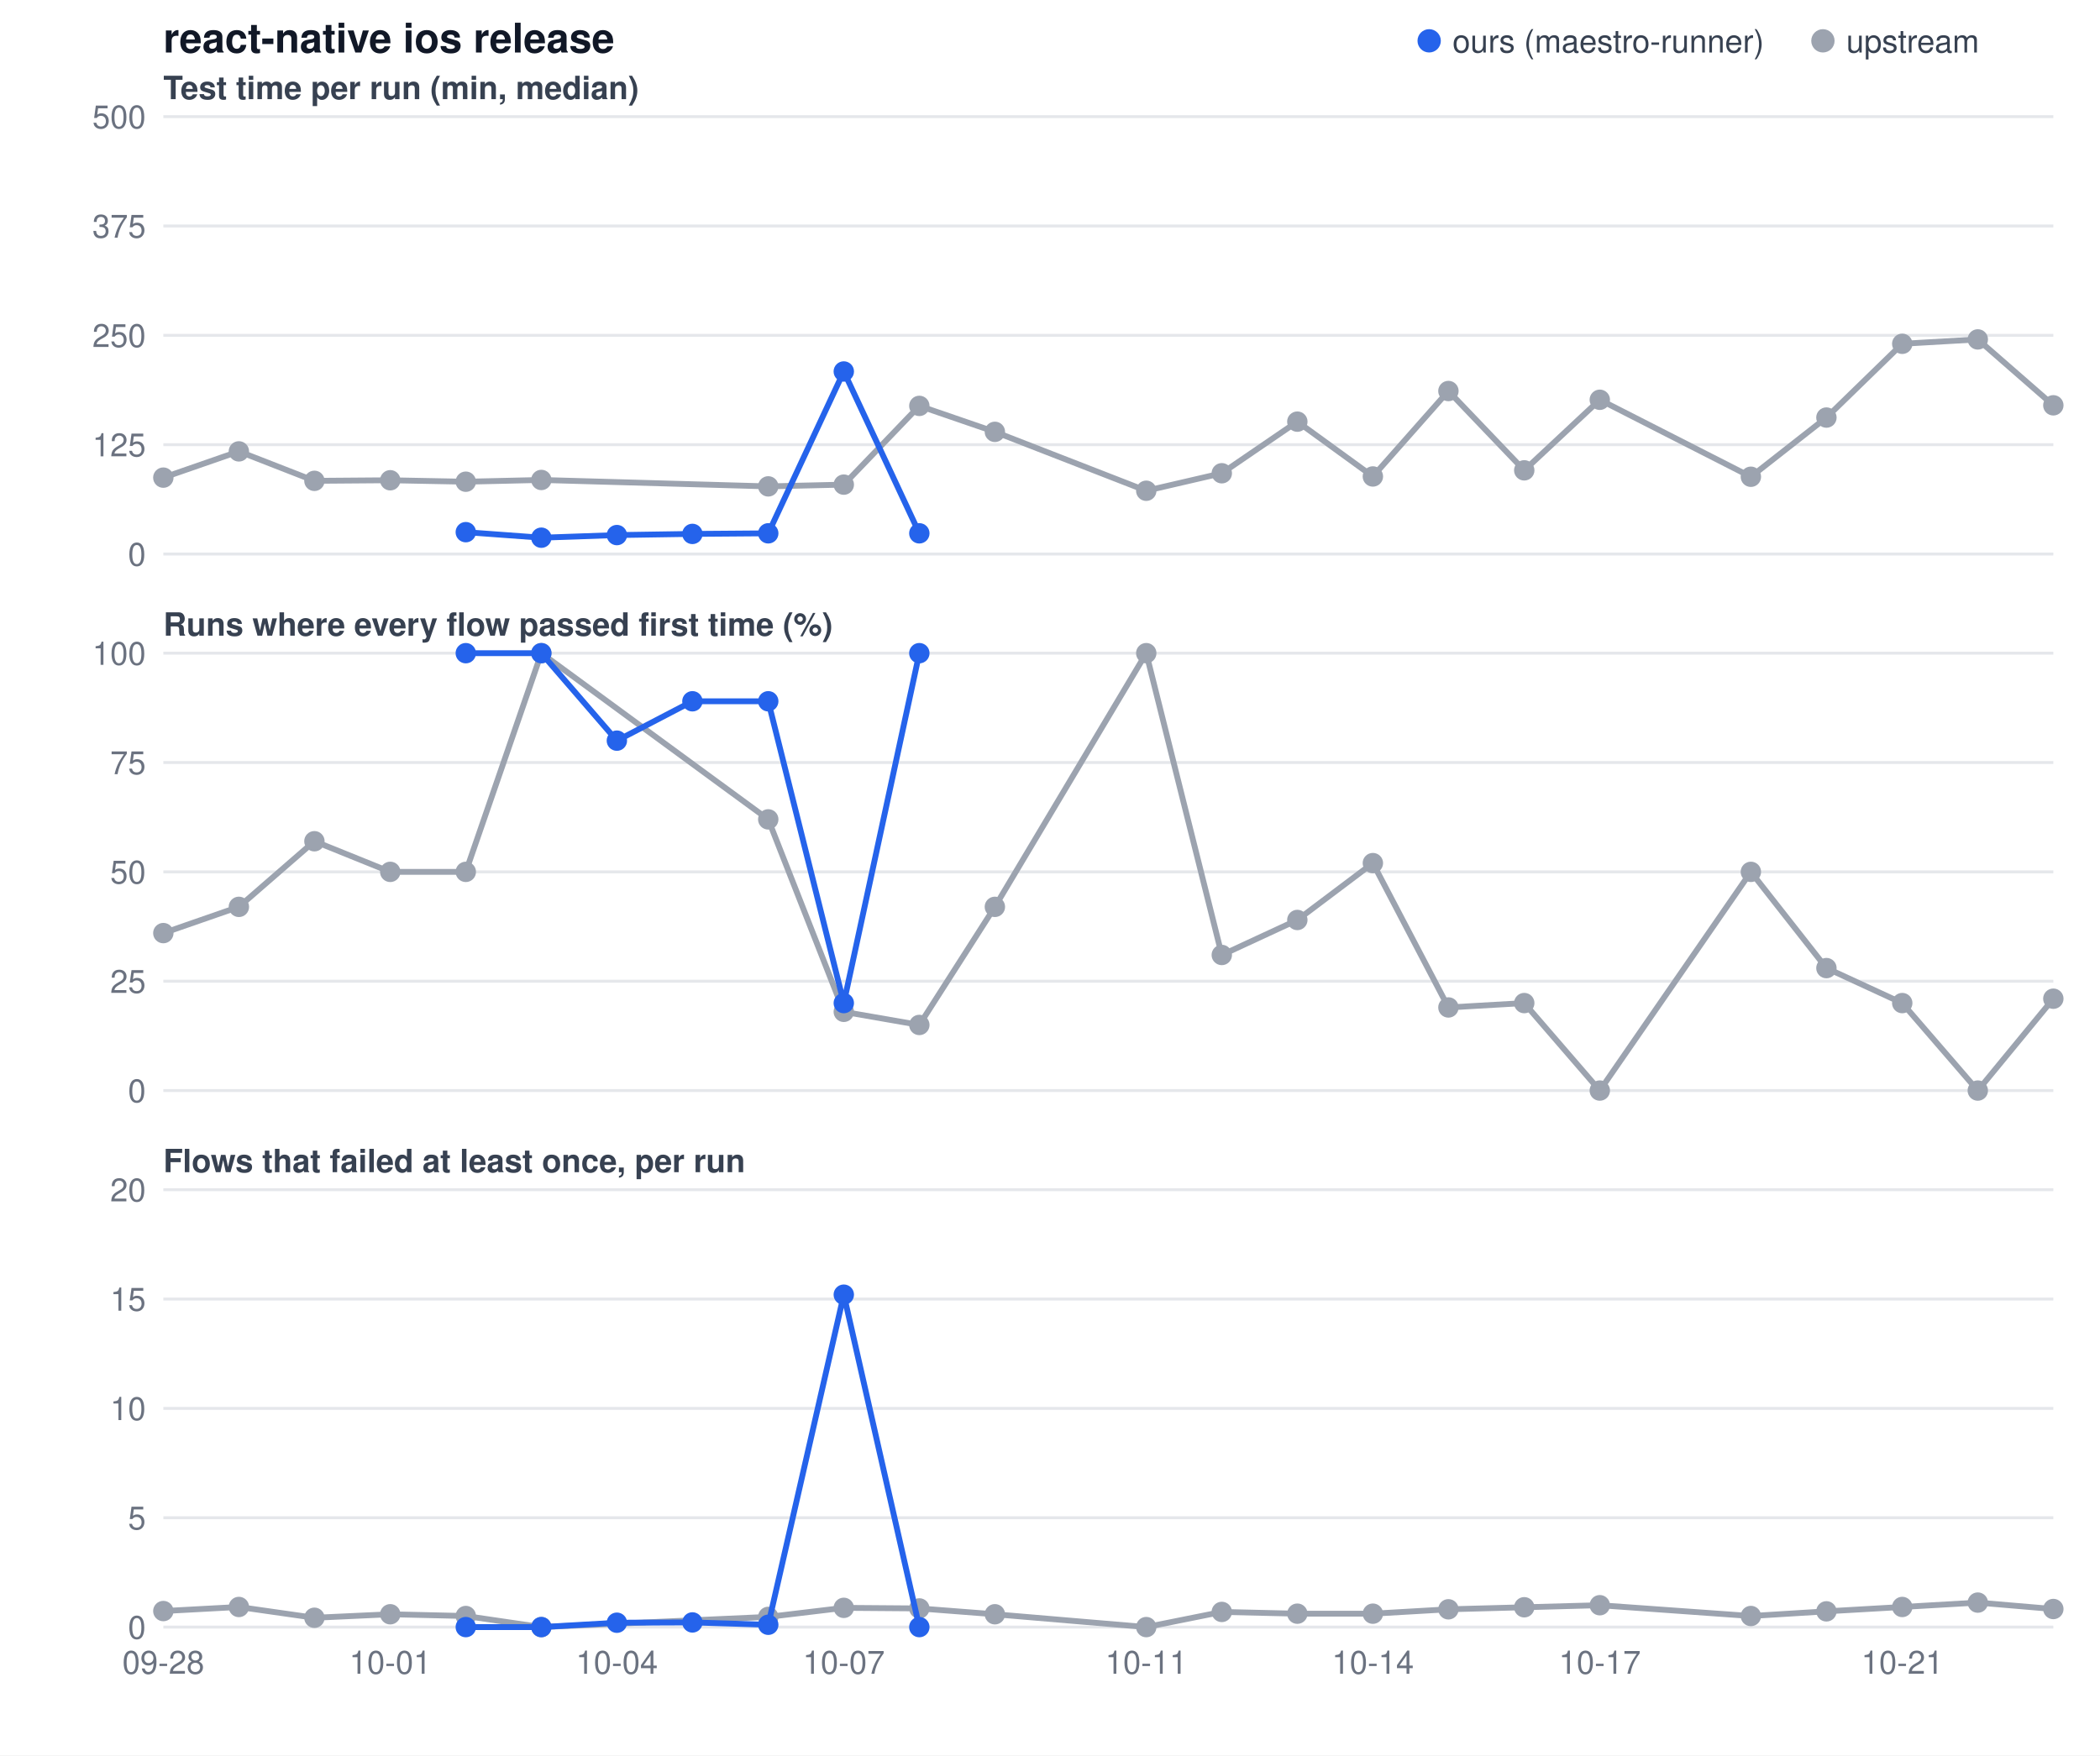
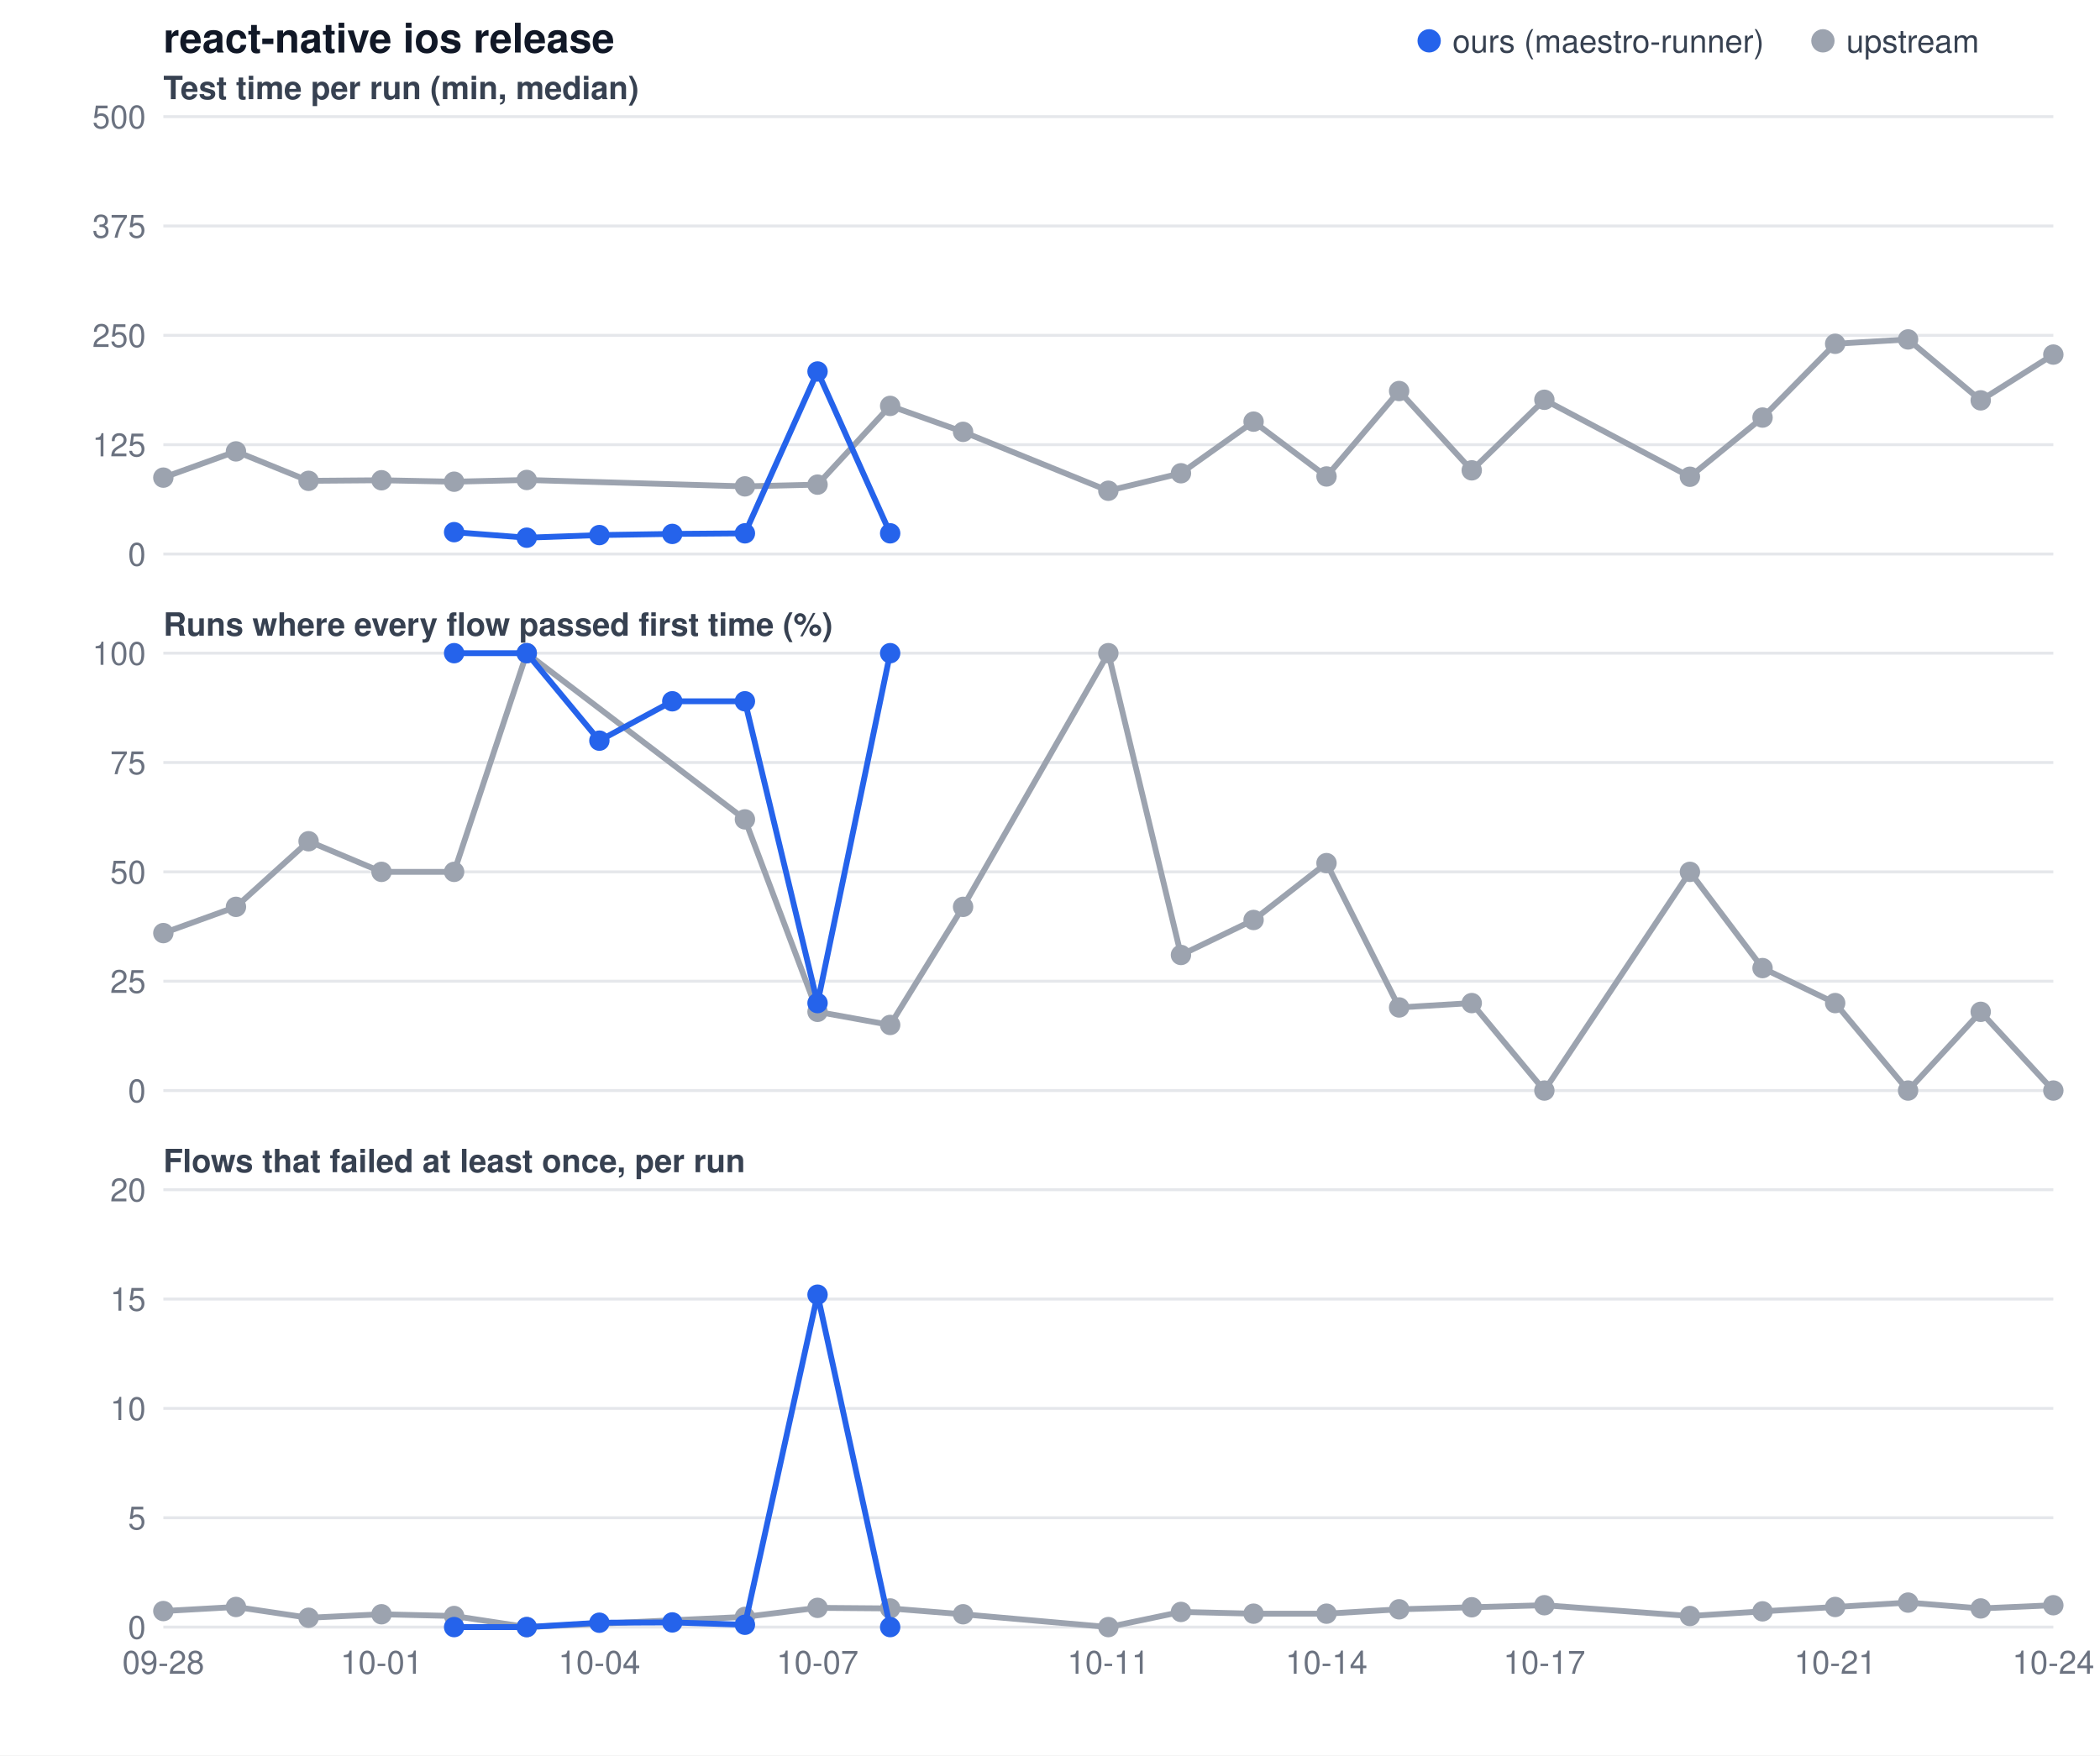
<svg xmlns="http://www.w3.org/2000/svg" width="720" height="602" font-family="-apple-system,Segoe UI,Helvetica,Arial,sans-serif" font-size="11">
  <rect width="100%" height="100%" fill="#ffffff" />
  <text x="56" y="18" font-size="14" font-weight="600" fill="#111827">react-native ios release</text>
  <circle cx="490" cy="14" r="4" fill="#2563eb" />
  <text x="498" y="18" fill="#374151">ours (maestro-runner)</text>
  <circle cx="625" cy="14" r="4" fill="#9ca3af" />
  <text x="633" y="18" fill="#374151">upstream</text>
  <text x="56" y="34" fill="#374151" font-weight="600">Test time per run (min, median)</text>
  <line x1="56" x2="704" y1="190.0" y2="190.0" stroke="#e5e7eb" />
  <text x="50" y="194.0" text-anchor="end" fill="#6b7280">0</text>
  <line x1="56" x2="704" y1="152.5" y2="152.5" stroke="#e5e7eb" />
  <text x="50" y="156.5" text-anchor="end" fill="#6b7280">125</text>
  <line x1="56" x2="704" y1="115.0" y2="115.0" stroke="#e5e7eb" />
  <text x="50" y="119.0" text-anchor="end" fill="#6b7280">250</text>
  <line x1="56" x2="704" y1="77.5" y2="77.5" stroke="#e5e7eb" />
  <text x="50" y="81.5" text-anchor="end" fill="#6b7280">375</text>
  <line x1="56" x2="704" y1="40.0" y2="40.0" stroke="#e5e7eb" />
  <text x="50" y="44.0" text-anchor="end" fill="#6b7280">500</text>
-   <polyline fill="none" stroke="#9ca3af" stroke-width="2" points="56.0,163.8 81.9,154.8 107.8,164.9 133.8,164.7 159.7,165.2 185.6,164.6 263.4,166.8 289.3,166.2 315.2,139.2 341.1,148.1 393.0,168.3 418.9,162.3 444.8,144.6 470.7,163.4 496.6,134.1 522.6,161.3 548.5,137.1 600.3,163.5 626.2,143.2 652.2,117.9 678.1,116.4 704.0,139.0" />
+   <polyline fill="none" stroke="#9ca3af" stroke-width="2" points="56.0,163.8 80.9,154.8 105.8,164.9 130.8,164.7 155.7,165.2 180.6,164.6 255.4,166.8 280.3,166.2 305.2,139.2 330.2,148.1 380.0,168.3 404.9,162.3 429.8,144.6 454.8,163.4 479.7,134.1 504.6,161.3 529.5,137.1 579.4,163.5 604.3,143.2 629.2,117.9 654.2,116.4 679.1,137.3 704.0,121.6" />
  <circle cx="56.0" cy="163.8" r="3.5" fill="#9ca3af" />
-   <circle cx="81.9" cy="154.8" r="3.5" fill="#9ca3af" />
-   <circle cx="107.8" cy="164.9" r="3.5" fill="#9ca3af" />
-   <circle cx="133.8" cy="164.7" r="3.5" fill="#9ca3af" />
-   <circle cx="159.7" cy="165.2" r="3.5" fill="#9ca3af" />
-   <circle cx="185.6" cy="164.6" r="3.5" fill="#9ca3af" />
-   <circle cx="263.4" cy="166.8" r="3.5" fill="#9ca3af" />
-   <circle cx="289.3" cy="166.2" r="3.5" fill="#9ca3af" />
-   <circle cx="315.2" cy="139.2" r="3.5" fill="#9ca3af" />
-   <circle cx="341.1" cy="148.1" r="3.5" fill="#9ca3af" />
-   <circle cx="393.0" cy="168.3" r="3.5" fill="#9ca3af" />
-   <circle cx="418.9" cy="162.3" r="3.5" fill="#9ca3af" />
-   <circle cx="444.8" cy="144.6" r="3.5" fill="#9ca3af" />
-   <circle cx="470.7" cy="163.4" r="3.5" fill="#9ca3af" />
-   <circle cx="496.6" cy="134.1" r="3.5" fill="#9ca3af" />
-   <circle cx="522.6" cy="161.3" r="3.5" fill="#9ca3af" />
-   <circle cx="548.5" cy="137.1" r="3.5" fill="#9ca3af" />
-   <circle cx="600.3" cy="163.5" r="3.5" fill="#9ca3af" />
-   <circle cx="626.2" cy="143.2" r="3.5" fill="#9ca3af" />
-   <circle cx="652.2" cy="117.9" r="3.5" fill="#9ca3af" />
-   <circle cx="678.1" cy="116.4" r="3.5" fill="#9ca3af" />
-   <circle cx="704.0" cy="139.0" r="3.5" fill="#9ca3af" />
-   <polyline fill="none" stroke="#2563eb" stroke-width="2" points="159.7,182.5 185.6,184.4 211.5,183.5 237.4,183.1 263.4,182.9 289.3,127.4 315.2,182.9" />
-   <circle cx="159.7" cy="182.5" r="3.5" fill="#2563eb" />
-   <circle cx="185.6" cy="184.4" r="3.5" fill="#2563eb" />
-   <circle cx="211.5" cy="183.5" r="3.5" fill="#2563eb" />
-   <circle cx="237.4" cy="183.1" r="3.5" fill="#2563eb" />
-   <circle cx="263.4" cy="182.9" r="3.5" fill="#2563eb" />
-   <circle cx="289.3" cy="127.4" r="3.5" fill="#2563eb" />
-   <circle cx="315.2" cy="182.9" r="3.5" fill="#2563eb" />
+   <circle cx="80.9" cy="154.8" r="3.5" fill="#9ca3af" />
+   <circle cx="105.8" cy="164.9" r="3.5" fill="#9ca3af" />
+   <circle cx="130.8" cy="164.7" r="3.5" fill="#9ca3af" />
+   <circle cx="155.7" cy="165.2" r="3.5" fill="#9ca3af" />
+   <circle cx="180.6" cy="164.6" r="3.5" fill="#9ca3af" />
+   <circle cx="255.4" cy="166.8" r="3.5" fill="#9ca3af" />
+   <circle cx="280.3" cy="166.2" r="3.5" fill="#9ca3af" />
+   <circle cx="305.2" cy="139.2" r="3.5" fill="#9ca3af" />
+   <circle cx="330.2" cy="148.1" r="3.5" fill="#9ca3af" />
+   <circle cx="380.0" cy="168.3" r="3.5" fill="#9ca3af" />
+   <circle cx="404.9" cy="162.3" r="3.5" fill="#9ca3af" />
+   <circle cx="429.8" cy="144.6" r="3.5" fill="#9ca3af" />
+   <circle cx="454.8" cy="163.4" r="3.5" fill="#9ca3af" />
+   <circle cx="479.7" cy="134.1" r="3.5" fill="#9ca3af" />
+   <circle cx="504.6" cy="161.3" r="3.5" fill="#9ca3af" />
+   <circle cx="529.5" cy="137.1" r="3.5" fill="#9ca3af" />
+   <circle cx="579.4" cy="163.5" r="3.5" fill="#9ca3af" />
+   <circle cx="604.3" cy="143.2" r="3.5" fill="#9ca3af" />
+   <circle cx="629.2" cy="117.9" r="3.5" fill="#9ca3af" />
+   <circle cx="654.2" cy="116.4" r="3.5" fill="#9ca3af" />
+   <circle cx="679.1" cy="137.3" r="3.5" fill="#9ca3af" />
+   <circle cx="704.0" cy="121.6" r="3.5" fill="#9ca3af" />
+   <polyline fill="none" stroke="#2563eb" stroke-width="2" points="155.7,182.5 180.6,184.4 205.5,183.5 230.5,183.1 255.4,182.9 280.3,127.4 305.2,182.9" />
+   <circle cx="155.7" cy="182.5" r="3.5" fill="#2563eb" />
+   <circle cx="180.6" cy="184.4" r="3.5" fill="#2563eb" />
+   <circle cx="205.5" cy="183.5" r="3.5" fill="#2563eb" />
+   <circle cx="230.5" cy="183.1" r="3.5" fill="#2563eb" />
+   <circle cx="255.4" cy="182.9" r="3.5" fill="#2563eb" />
+   <circle cx="280.3" cy="127.4" r="3.5" fill="#2563eb" />
+   <circle cx="305.2" cy="182.9" r="3.5" fill="#2563eb" />
  <text x="56" y="218" fill="#374151" font-weight="600">Runs where every flow passed first time (%)</text>
  <line x1="56" x2="704" y1="374.0" y2="374.0" stroke="#e5e7eb" />
  <text x="50" y="378.0" text-anchor="end" fill="#6b7280">0</text>
  <line x1="56" x2="704" y1="336.5" y2="336.5" stroke="#e5e7eb" />
  <text x="50" y="340.5" text-anchor="end" fill="#6b7280">25</text>
  <line x1="56" x2="704" y1="299.0" y2="299.0" stroke="#e5e7eb" />
  <text x="50" y="303.0" text-anchor="end" fill="#6b7280">50</text>
  <line x1="56" x2="704" y1="261.5" y2="261.5" stroke="#e5e7eb" />
  <text x="50" y="265.5" text-anchor="end" fill="#6b7280">75</text>
  <line x1="56" x2="704" y1="224.0" y2="224.0" stroke="#e5e7eb" />
  <text x="50" y="228.0" text-anchor="end" fill="#6b7280">100</text>
-   <polyline fill="none" stroke="#9ca3af" stroke-width="2" points="56.0,320.0 81.9,311.0 107.8,288.5 133.8,299.0 159.7,299.0 185.6,224.0 263.4,281.0 289.3,347.0 315.2,351.5 341.1,311.0 393.0,224.0 418.9,327.5 444.8,315.5 470.7,296.0 496.6,345.5 522.6,344.0 548.5,374.0 600.3,299.0 626.2,332.0 652.2,344.0 678.1,374.0 704.0,342.5" />
+   <polyline fill="none" stroke="#9ca3af" stroke-width="2" points="56.0,320.0 80.9,311.0 105.8,288.5 130.8,299.0 155.7,299.0 180.6,224.0 255.4,281.0 280.3,347.0 305.2,351.5 330.2,311.0 380.0,224.0 404.9,327.5 429.8,315.5 454.8,296.0 479.7,345.5 504.6,344.0 529.5,374.0 579.4,299.0 604.3,332.0 629.2,344.0 654.2,374.0 679.1,347.0 704.0,374.0" />
  <circle cx="56.0" cy="320.0" r="3.5" fill="#9ca3af" />
-   <circle cx="81.9" cy="311.0" r="3.5" fill="#9ca3af" />
-   <circle cx="107.8" cy="288.5" r="3.5" fill="#9ca3af" />
-   <circle cx="133.8" cy="299.0" r="3.5" fill="#9ca3af" />
-   <circle cx="159.7" cy="299.0" r="3.5" fill="#9ca3af" />
-   <circle cx="185.6" cy="224.0" r="3.5" fill="#9ca3af" />
-   <circle cx="263.4" cy="281.0" r="3.5" fill="#9ca3af" />
-   <circle cx="289.3" cy="347.0" r="3.5" fill="#9ca3af" />
-   <circle cx="315.2" cy="351.5" r="3.5" fill="#9ca3af" />
-   <circle cx="341.1" cy="311.0" r="3.5" fill="#9ca3af" />
-   <circle cx="393.0" cy="224.0" r="3.5" fill="#9ca3af" />
-   <circle cx="418.9" cy="327.5" r="3.5" fill="#9ca3af" />
-   <circle cx="444.8" cy="315.5" r="3.5" fill="#9ca3af" />
-   <circle cx="470.7" cy="296.0" r="3.5" fill="#9ca3af" />
-   <circle cx="496.6" cy="345.5" r="3.5" fill="#9ca3af" />
-   <circle cx="522.6" cy="344.0" r="3.5" fill="#9ca3af" />
-   <circle cx="548.5" cy="374.0" r="3.5" fill="#9ca3af" />
-   <circle cx="600.3" cy="299.0" r="3.5" fill="#9ca3af" />
-   <circle cx="626.2" cy="332.0" r="3.5" fill="#9ca3af" />
-   <circle cx="652.2" cy="344.0" r="3.5" fill="#9ca3af" />
-   <circle cx="678.1" cy="374.0" r="3.5" fill="#9ca3af" />
-   <circle cx="704.0" cy="342.5" r="3.5" fill="#9ca3af" />
-   <polyline fill="none" stroke="#2563eb" stroke-width="2" points="159.7,224.0 185.6,224.0 211.5,254.0 237.4,240.5 263.4,240.5 289.3,344.0 315.2,224.0" />
-   <circle cx="159.7" cy="224.0" r="3.5" fill="#2563eb" />
-   <circle cx="185.6" cy="224.0" r="3.5" fill="#2563eb" />
-   <circle cx="211.5" cy="254.0" r="3.5" fill="#2563eb" />
-   <circle cx="237.4" cy="240.5" r="3.5" fill="#2563eb" />
-   <circle cx="263.4" cy="240.5" r="3.5" fill="#2563eb" />
-   <circle cx="289.3" cy="344.0" r="3.5" fill="#2563eb" />
-   <circle cx="315.2" cy="224.0" r="3.5" fill="#2563eb" />
+   <circle cx="80.9" cy="311.0" r="3.5" fill="#9ca3af" />
+   <circle cx="105.8" cy="288.5" r="3.5" fill="#9ca3af" />
+   <circle cx="130.8" cy="299.0" r="3.5" fill="#9ca3af" />
+   <circle cx="155.7" cy="299.0" r="3.5" fill="#9ca3af" />
+   <circle cx="180.6" cy="224.0" r="3.5" fill="#9ca3af" />
+   <circle cx="255.4" cy="281.0" r="3.5" fill="#9ca3af" />
+   <circle cx="280.3" cy="347.0" r="3.5" fill="#9ca3af" />
+   <circle cx="305.2" cy="351.5" r="3.5" fill="#9ca3af" />
+   <circle cx="330.2" cy="311.0" r="3.5" fill="#9ca3af" />
+   <circle cx="380.0" cy="224.0" r="3.5" fill="#9ca3af" />
+   <circle cx="404.9" cy="327.5" r="3.5" fill="#9ca3af" />
+   <circle cx="429.8" cy="315.5" r="3.5" fill="#9ca3af" />
+   <circle cx="454.8" cy="296.0" r="3.5" fill="#9ca3af" />
+   <circle cx="479.7" cy="345.5" r="3.5" fill="#9ca3af" />
+   <circle cx="504.6" cy="344.0" r="3.5" fill="#9ca3af" />
+   <circle cx="529.5" cy="374.0" r="3.5" fill="#9ca3af" />
+   <circle cx="579.4" cy="299.0" r="3.5" fill="#9ca3af" />
+   <circle cx="604.3" cy="332.0" r="3.5" fill="#9ca3af" />
+   <circle cx="629.2" cy="344.0" r="3.5" fill="#9ca3af" />
+   <circle cx="654.2" cy="374.0" r="3.5" fill="#9ca3af" />
+   <circle cx="679.1" cy="347.0" r="3.5" fill="#9ca3af" />
+   <circle cx="704.0" cy="374.0" r="3.5" fill="#9ca3af" />
+   <polyline fill="none" stroke="#2563eb" stroke-width="2" points="155.7,224.0 180.6,224.0 205.5,254.0 230.5,240.5 255.4,240.5 280.3,344.0 305.2,224.0" />
+   <circle cx="155.7" cy="224.0" r="3.5" fill="#2563eb" />
+   <circle cx="180.6" cy="224.0" r="3.5" fill="#2563eb" />
+   <circle cx="205.5" cy="254.0" r="3.5" fill="#2563eb" />
+   <circle cx="230.5" cy="240.5" r="3.5" fill="#2563eb" />
+   <circle cx="255.4" cy="240.5" r="3.5" fill="#2563eb" />
+   <circle cx="280.3" cy="344.0" r="3.5" fill="#2563eb" />
+   <circle cx="305.2" cy="224.0" r="3.5" fill="#2563eb" />
  <text x="56" y="402" fill="#374151" font-weight="600">Flows that failed at least once, per run</text>
  <line x1="56" x2="704" y1="558.0" y2="558.0" stroke="#e5e7eb" />
  <text x="50" y="562.0" text-anchor="end" fill="#6b7280">0</text>
  <line x1="56" x2="704" y1="520.5" y2="520.5" stroke="#e5e7eb" />
  <text x="50" y="524.5" text-anchor="end" fill="#6b7280">5</text>
  <line x1="56" x2="704" y1="483.0" y2="483.0" stroke="#e5e7eb" />
  <text x="50" y="487.0" text-anchor="end" fill="#6b7280">10</text>
  <line x1="56" x2="704" y1="445.5" y2="445.5" stroke="#e5e7eb" />
  <text x="50" y="449.5" text-anchor="end" fill="#6b7280">15</text>
  <line x1="56" x2="704" y1="408.0" y2="408.0" stroke="#e5e7eb" />
  <text x="50" y="412.0" text-anchor="end" fill="#6b7280">20</text>
-   <polyline fill="none" stroke="#9ca3af" stroke-width="2" points="56.0,552.5 81.9,551.1 107.8,554.8 133.8,553.6 159.7,554.2 185.6,558.0 263.4,554.5 289.3,551.4 315.2,551.6 341.1,553.6 393.0,558.0 418.9,552.8 444.8,553.4 470.7,553.4 496.6,551.9 522.6,551.2 548.5,550.5 600.3,554.2 626.2,552.6 652.2,551.1 678.1,549.6 704.0,551.8" />
+   <polyline fill="none" stroke="#9ca3af" stroke-width="2" points="56.0,552.5 80.9,551.1 105.8,554.8 130.8,553.6 155.7,554.2 180.6,558.0 255.4,554.5 280.3,551.4 305.2,551.6 330.2,553.6 380.0,558.0 404.9,552.8 429.8,553.4 454.8,553.4 479.7,551.9 504.6,551.2 529.5,550.5 579.4,554.2 604.3,552.6 629.2,551.1 654.2,549.6 679.1,551.6 704.0,550.5" />
  <circle cx="56.0" cy="552.5" r="3.5" fill="#9ca3af" />
-   <circle cx="81.9" cy="551.1" r="3.5" fill="#9ca3af" />
-   <circle cx="107.8" cy="554.8" r="3.5" fill="#9ca3af" />
-   <circle cx="133.8" cy="553.6" r="3.5" fill="#9ca3af" />
-   <circle cx="159.7" cy="554.2" r="3.5" fill="#9ca3af" />
-   <circle cx="185.6" cy="558.0" r="3.5" fill="#9ca3af" />
-   <circle cx="263.4" cy="554.5" r="3.5" fill="#9ca3af" />
-   <circle cx="289.3" cy="551.4" r="3.5" fill="#9ca3af" />
-   <circle cx="315.2" cy="551.6" r="3.5" fill="#9ca3af" />
-   <circle cx="341.1" cy="553.6" r="3.5" fill="#9ca3af" />
-   <circle cx="393.0" cy="558.0" r="3.5" fill="#9ca3af" />
-   <circle cx="418.9" cy="552.8" r="3.5" fill="#9ca3af" />
-   <circle cx="444.8" cy="553.4" r="3.5" fill="#9ca3af" />
-   <circle cx="470.7" cy="553.4" r="3.5" fill="#9ca3af" />
-   <circle cx="496.6" cy="551.9" r="3.5" fill="#9ca3af" />
-   <circle cx="522.6" cy="551.2" r="3.5" fill="#9ca3af" />
-   <circle cx="548.5" cy="550.5" r="3.5" fill="#9ca3af" />
-   <circle cx="600.3" cy="554.2" r="3.5" fill="#9ca3af" />
-   <circle cx="626.2" cy="552.6" r="3.5" fill="#9ca3af" />
-   <circle cx="652.2" cy="551.1" r="3.5" fill="#9ca3af" />
-   <circle cx="678.1" cy="549.6" r="3.5" fill="#9ca3af" />
-   <circle cx="704.0" cy="551.8" r="3.5" fill="#9ca3af" />
-   <polyline fill="none" stroke="#2563eb" stroke-width="2" points="159.7,558.0 185.6,558.0 211.5,556.5 237.4,556.4 263.4,557.2 289.3,444.0 315.2,558.0" />
-   <circle cx="159.7" cy="558.0" r="3.5" fill="#2563eb" />
-   <circle cx="185.6" cy="558.0" r="3.5" fill="#2563eb" />
-   <circle cx="211.5" cy="556.5" r="3.5" fill="#2563eb" />
-   <circle cx="237.4" cy="556.4" r="3.5" fill="#2563eb" />
-   <circle cx="263.4" cy="557.2" r="3.5" fill="#2563eb" />
-   <circle cx="289.3" cy="444.0" r="3.5" fill="#2563eb" />
-   <circle cx="315.2" cy="558.0" r="3.5" fill="#2563eb" />
+   <circle cx="80.9" cy="551.1" r="3.5" fill="#9ca3af" />
+   <circle cx="105.8" cy="554.8" r="3.5" fill="#9ca3af" />
+   <circle cx="130.8" cy="553.6" r="3.5" fill="#9ca3af" />
+   <circle cx="155.7" cy="554.2" r="3.5" fill="#9ca3af" />
+   <circle cx="180.6" cy="558.0" r="3.5" fill="#9ca3af" />
+   <circle cx="255.4" cy="554.5" r="3.5" fill="#9ca3af" />
+   <circle cx="280.3" cy="551.4" r="3.5" fill="#9ca3af" />
+   <circle cx="305.2" cy="551.6" r="3.5" fill="#9ca3af" />
+   <circle cx="330.2" cy="553.6" r="3.5" fill="#9ca3af" />
+   <circle cx="380.0" cy="558.0" r="3.5" fill="#9ca3af" />
+   <circle cx="404.9" cy="552.8" r="3.5" fill="#9ca3af" />
+   <circle cx="429.8" cy="553.4" r="3.5" fill="#9ca3af" />
+   <circle cx="454.8" cy="553.4" r="3.5" fill="#9ca3af" />
+   <circle cx="479.7" cy="551.9" r="3.5" fill="#9ca3af" />
+   <circle cx="504.6" cy="551.2" r="3.5" fill="#9ca3af" />
+   <circle cx="529.5" cy="550.5" r="3.5" fill="#9ca3af" />
+   <circle cx="579.4" cy="554.2" r="3.5" fill="#9ca3af" />
+   <circle cx="604.3" cy="552.6" r="3.5" fill="#9ca3af" />
+   <circle cx="629.2" cy="551.1" r="3.5" fill="#9ca3af" />
+   <circle cx="654.2" cy="549.6" r="3.5" fill="#9ca3af" />
+   <circle cx="679.1" cy="551.6" r="3.5" fill="#9ca3af" />
+   <circle cx="704.0" cy="550.5" r="3.5" fill="#9ca3af" />
+   <polyline fill="none" stroke="#2563eb" stroke-width="2" points="155.7,558.0 180.6,558.0 205.5,556.5 230.5,556.4 255.4,557.2 280.3,444.0 305.2,558.0" />
+   <circle cx="155.7" cy="558.0" r="3.5" fill="#2563eb" />
+   <circle cx="180.6" cy="558.0" r="3.5" fill="#2563eb" />
+   <circle cx="205.5" cy="556.5" r="3.5" fill="#2563eb" />
+   <circle cx="230.5" cy="556.4" r="3.5" fill="#2563eb" />
+   <circle cx="255.4" cy="557.2" r="3.5" fill="#2563eb" />
+   <circle cx="280.3" cy="444.0" r="3.5" fill="#2563eb" />
+   <circle cx="305.2" cy="558.0" r="3.5" fill="#2563eb" />
  <text x="56.0" y="574" text-anchor="middle" fill="#6b7280">09-28</text>
-   <text x="133.8" y="574" text-anchor="middle" fill="#6b7280">10-01</text>
-   <text x="211.5" y="574" text-anchor="middle" fill="#6b7280">10-04</text>
-   <text x="289.3" y="574" text-anchor="middle" fill="#6b7280">10-07</text>
-   <text x="393.0" y="574" text-anchor="middle" fill="#6b7280">10-11</text>
-   <text x="470.7" y="574" text-anchor="middle" fill="#6b7280">10-14</text>
-   <text x="548.5" y="574" text-anchor="middle" fill="#6b7280">10-17</text>
-   <text x="652.2" y="574" text-anchor="middle" fill="#6b7280">10-21</text>
+   <text x="130.8" y="574" text-anchor="middle" fill="#6b7280">10-01</text>
+   <text x="205.5" y="574" text-anchor="middle" fill="#6b7280">10-04</text>
+   <text x="280.3" y="574" text-anchor="middle" fill="#6b7280">10-07</text>
+   <text x="380.0" y="574" text-anchor="middle" fill="#6b7280">10-11</text>
+   <text x="454.8" y="574" text-anchor="middle" fill="#6b7280">10-14</text>
+   <text x="529.5" y="574" text-anchor="middle" fill="#6b7280">10-17</text>
+   <text x="629.2" y="574" text-anchor="middle" fill="#6b7280">10-21</text>
+   <text x="704.0" y="574" text-anchor="middle" fill="#6b7280">10-24</text>
</svg>
